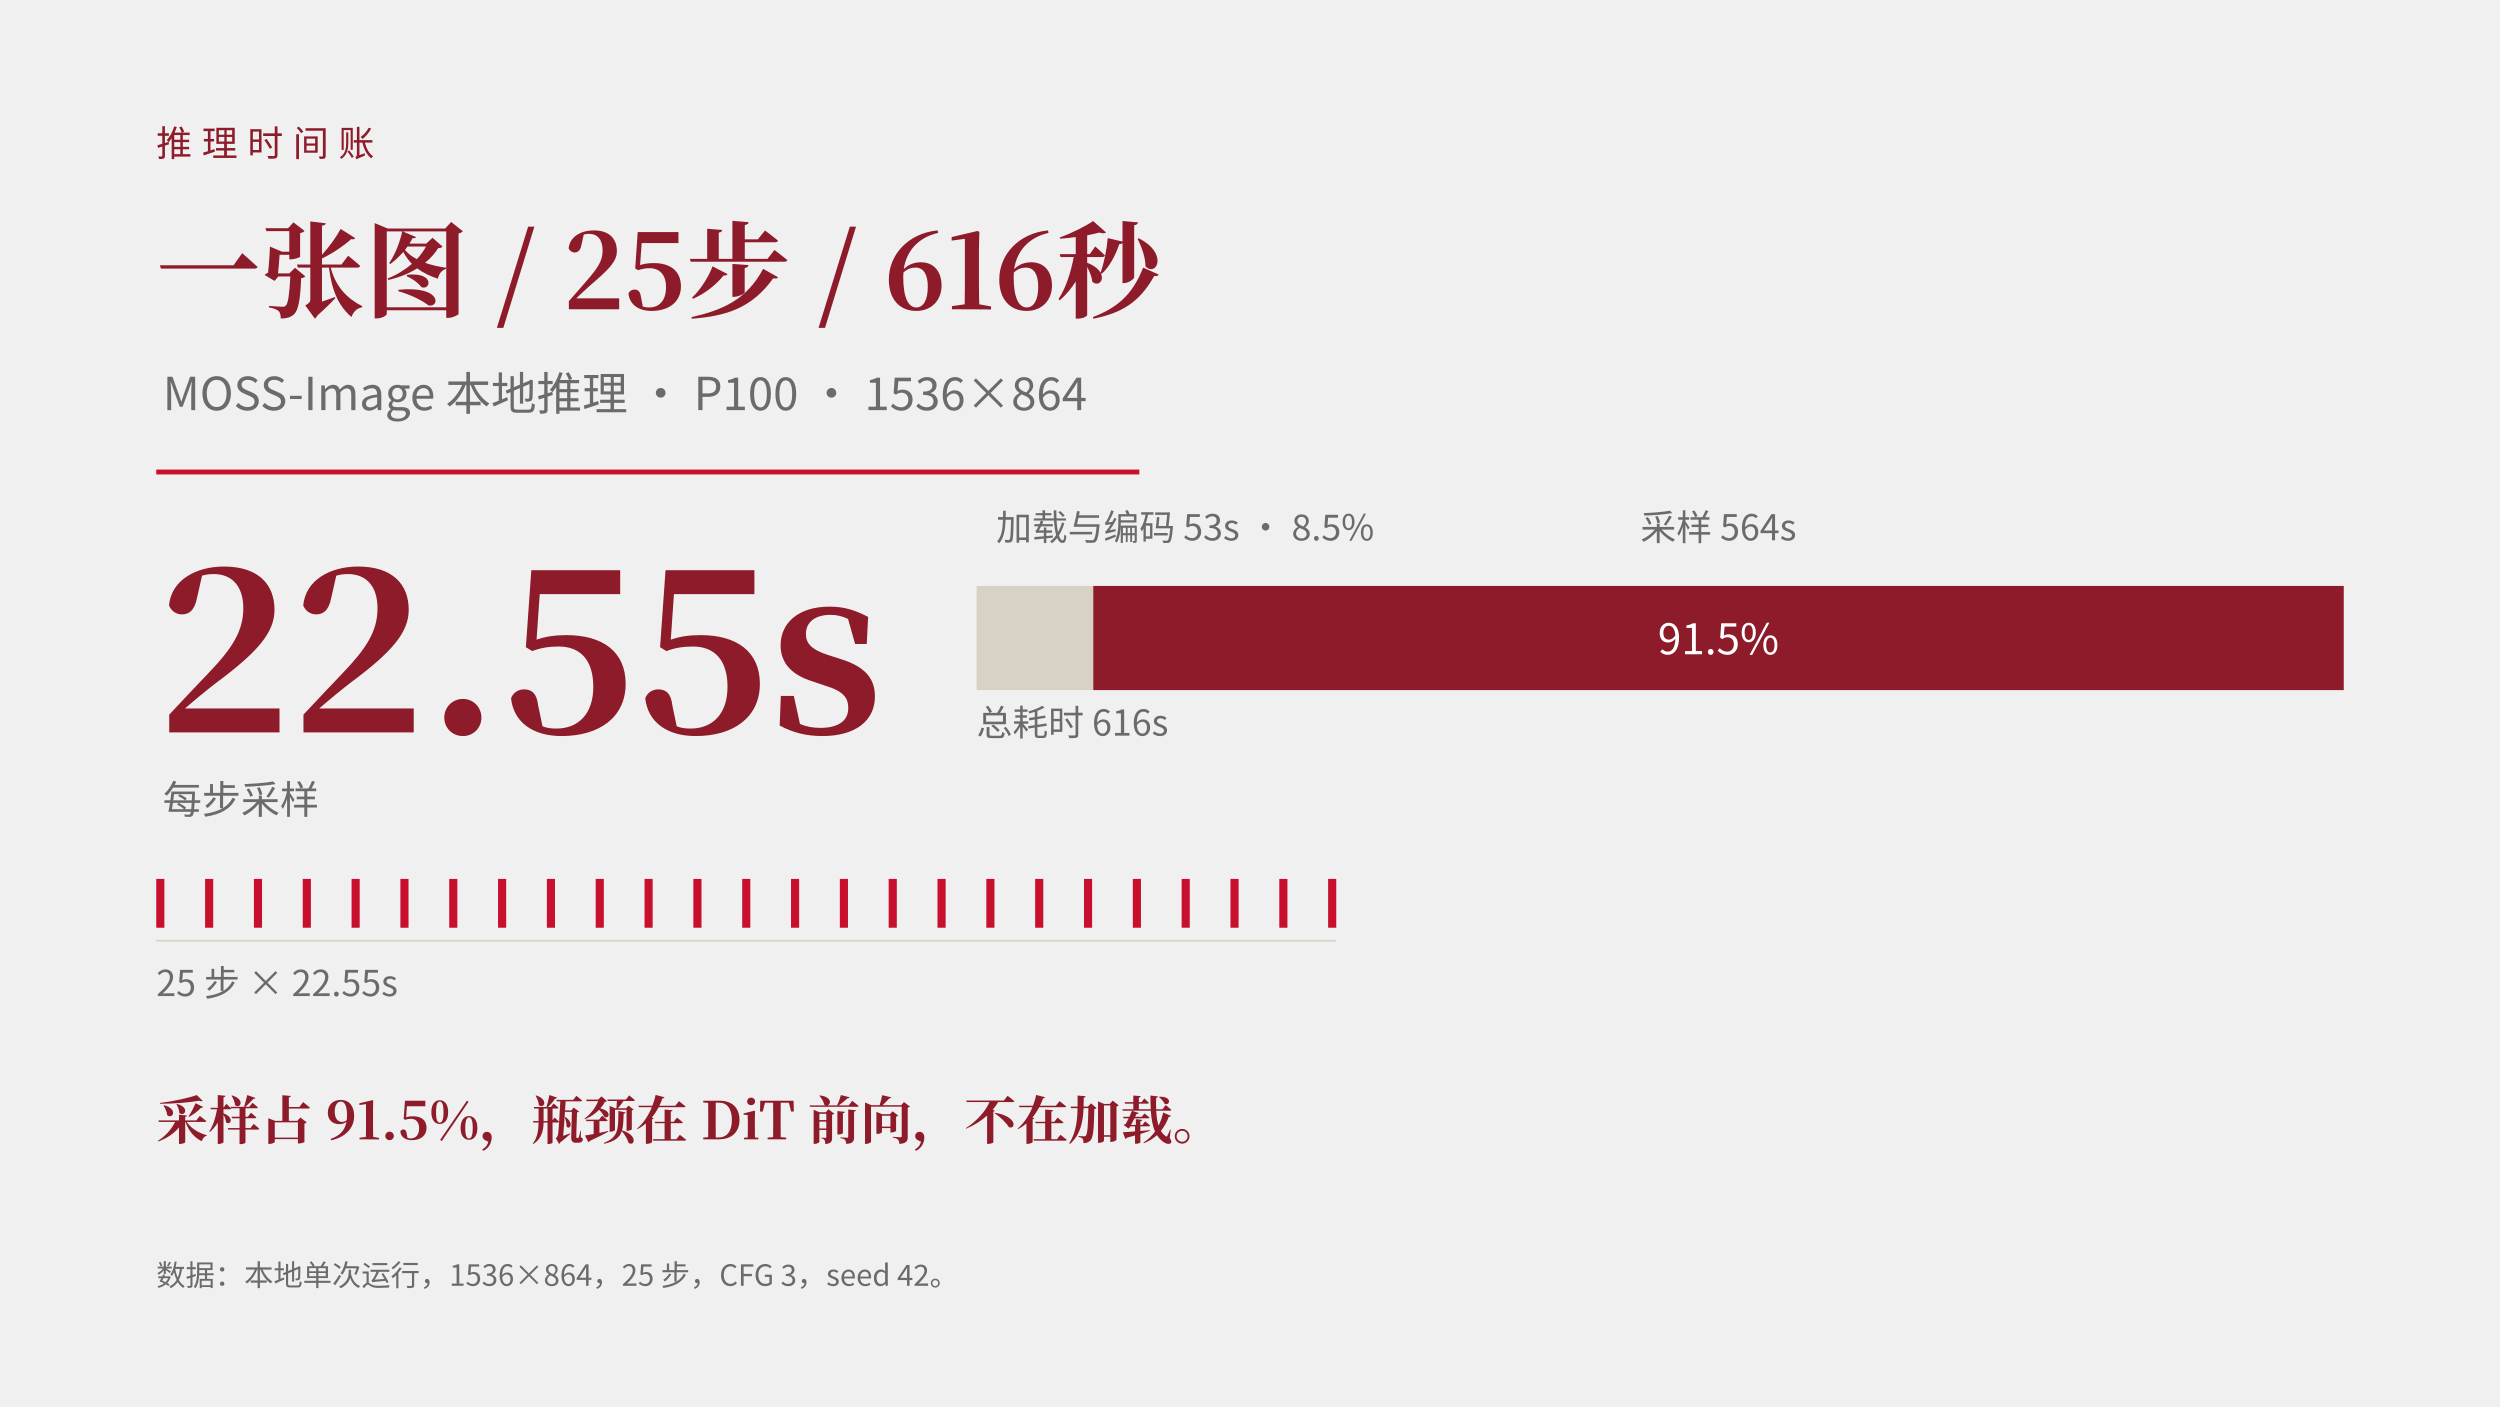
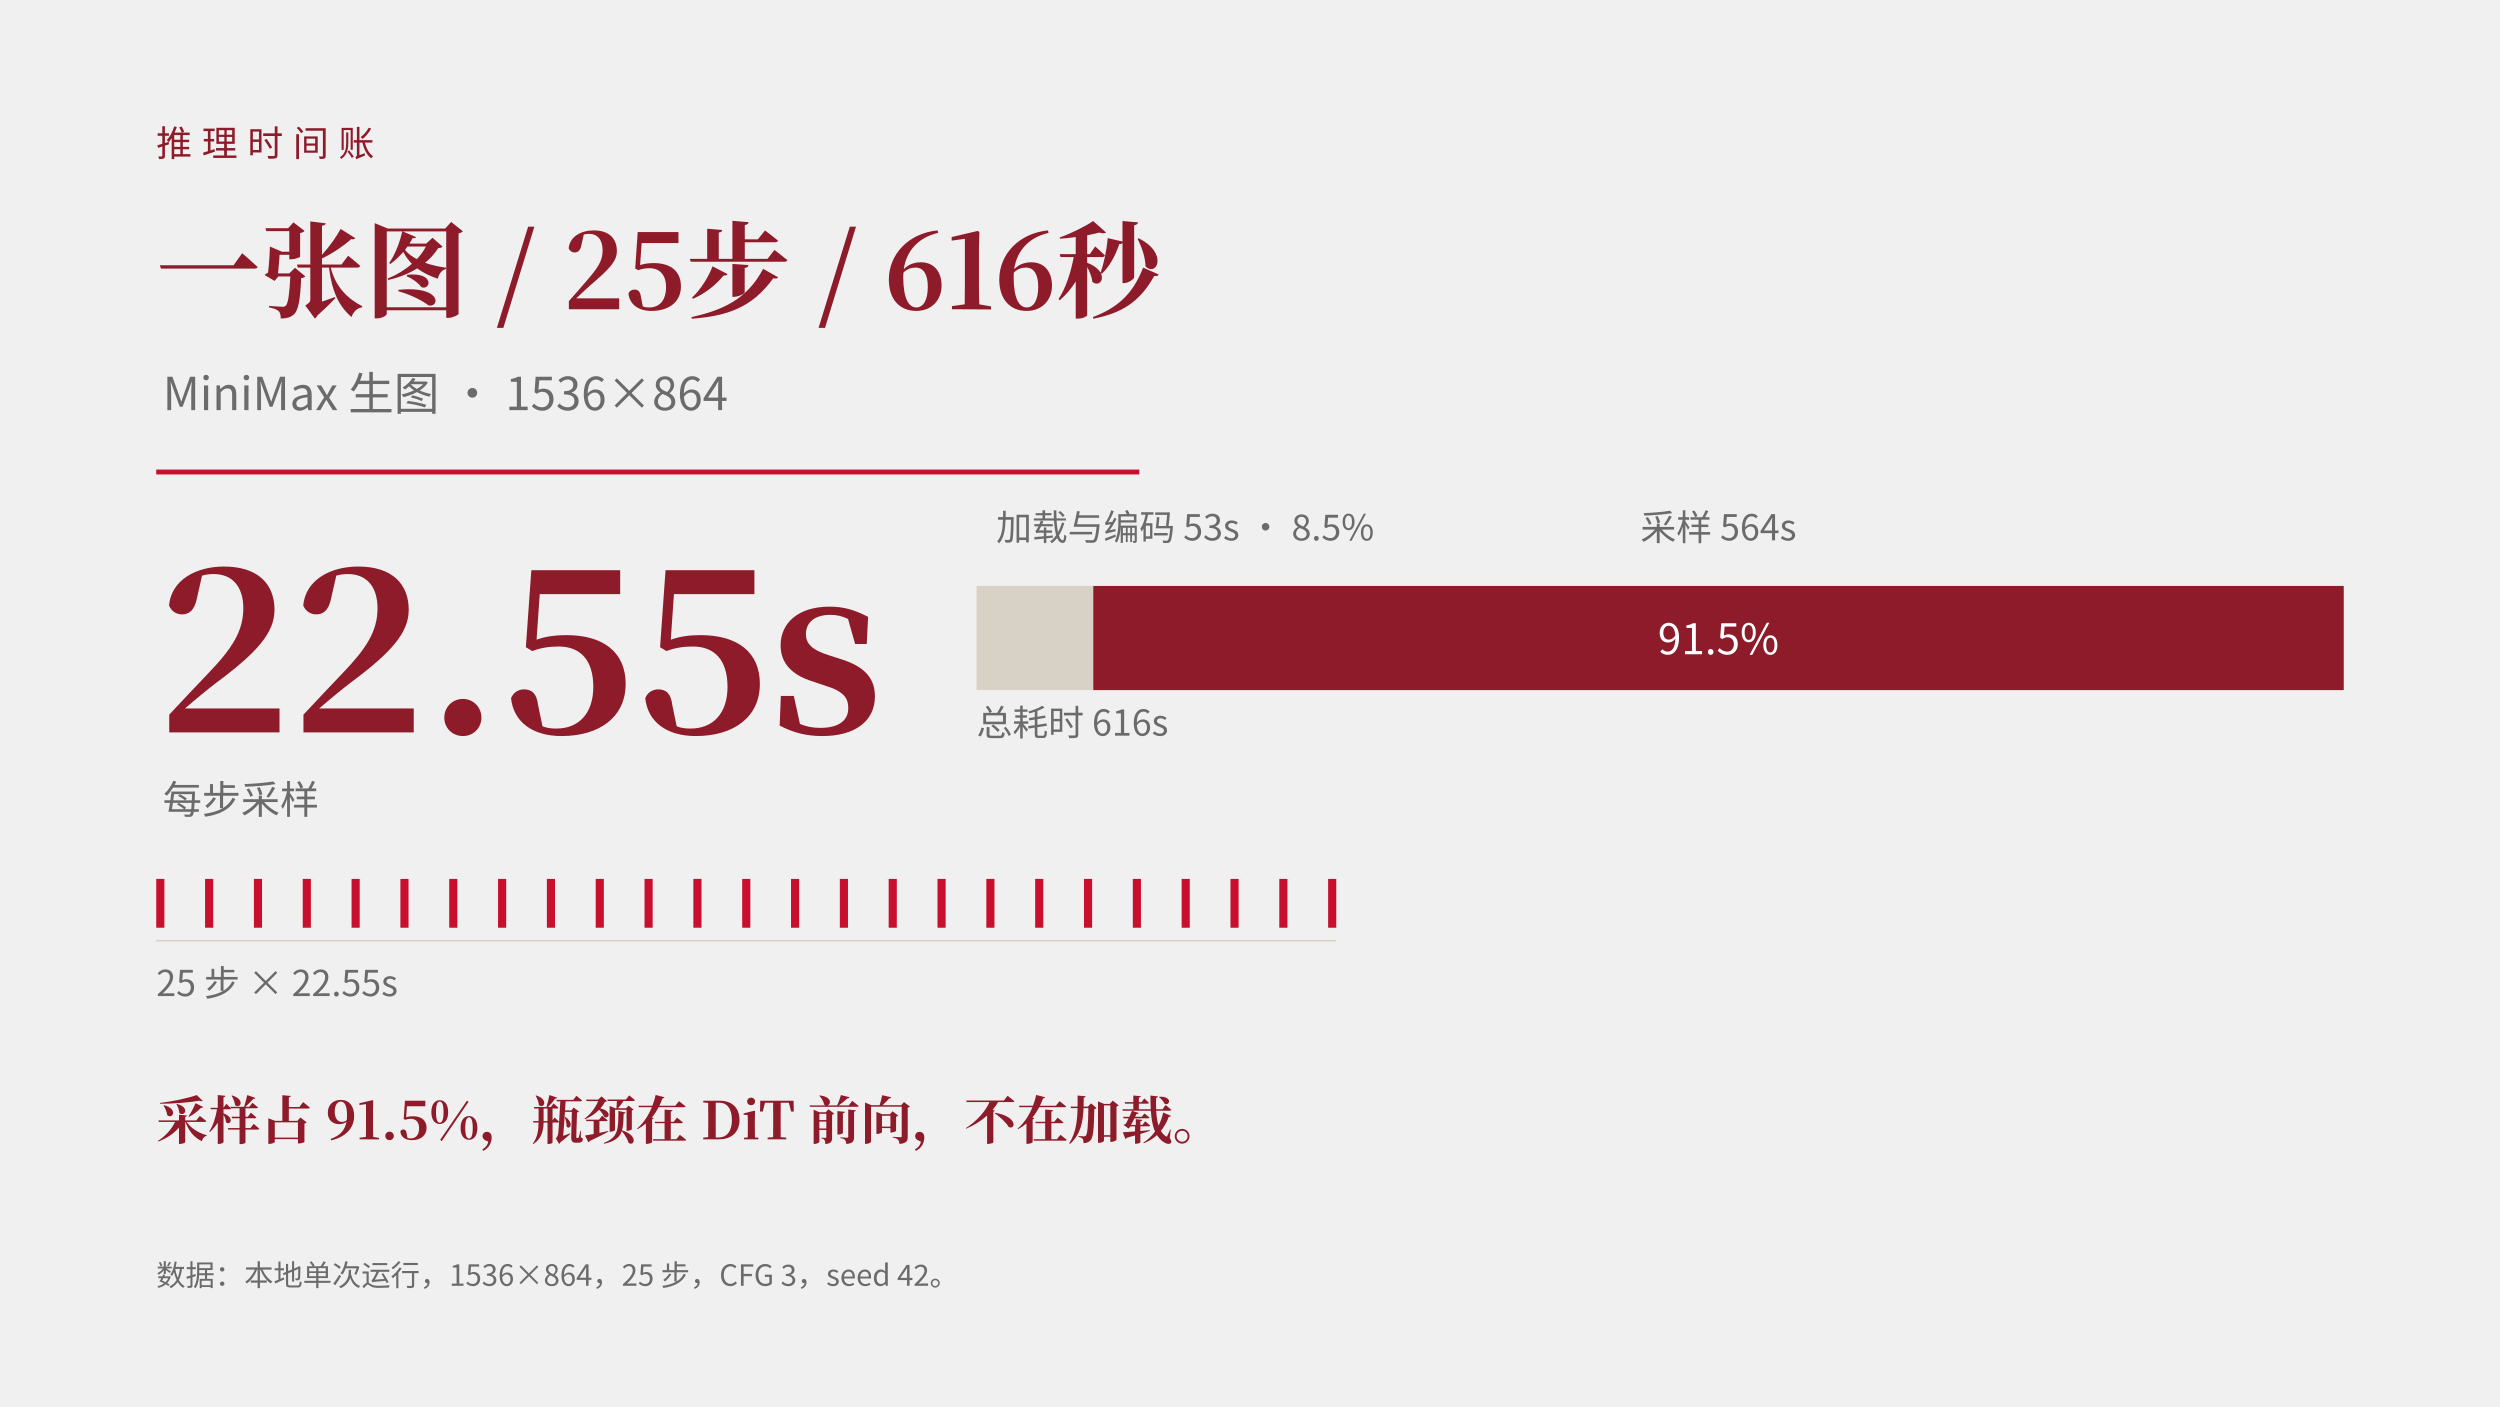
<svg xmlns="http://www.w3.org/2000/svg" viewBox="0 0 1536 864" width="1536" height="864" role="img" aria-labelledby="info-title">
  <g font-family="'Noto Sans CJK SC', sans-serif">
    <text x="96" y="96" font-size="22" fill="#8E1B2A" letter-spacing="6">推理时间账</text>
    <text x="96" y="190" font-family="'Noto Serif CJK SC', serif" font-size="64" font-weight="700" fill="#8E1B2A">一张图 / 25步 / 616秒</text>
-     <text x="100" y="252" font-size="28" fill="#6B6B6B">MOSS-Image 本地推理 · P100 · 1536×864</text>
+     <text x="100" y="252" font-size="28" fill="#6B6B6B">MiniMax 生图 · 1536×864</text>
    <line x1="96" y1="290" x2="700" y2="290" stroke="#C8102E" stroke-width="3" />
    <text x="96" y="450" font-family="'Noto Serif CJK SC', serif" font-size="140" font-weight="700" fill="#8E1B2A">22.55s</text>
    <text x="100" y="500" font-size="24" fill="#6B6B6B">每步采样</text>
    <rect x="600.0" y="360" width="71.7" height="64" fill="#D8D2C6" />
    <text x="612.0" y="332" font-size="22" fill="#6B6B6B">加载与编码 53s · 8.5%</text>
    <rect x="671.7" y="360" width="768.3" height="64" fill="#8E1B2A" />
    <text x="1055.8" y="332" font-size="22" fill="#6B6B6B" text-anchor="middle">采样 564s</text>
    <text x="1055.8" y="402" font-size="26" fill="#FFFFFF" text-anchor="middle">91.5%</text>
    <text x="600" y="452" font-size="22" fill="#6B6B6B">总耗时 616s</text>
    <rect x="96" y="540" width="5" height="30" fill="#C8102E" />
    <rect x="126" y="540" width="5" height="30" fill="#C8102E" />
    <rect x="156" y="540" width="5" height="30" fill="#C8102E" />
    <rect x="186" y="540" width="5" height="30" fill="#C8102E" />
    <rect x="216" y="540" width="5" height="30" fill="#C8102E" />
    <rect x="246" y="540" width="5" height="30" fill="#C8102E" />
    <rect x="276" y="540" width="5" height="30" fill="#C8102E" />
    <rect x="306" y="540" width="5" height="30" fill="#C8102E" />
    <rect x="336" y="540" width="5" height="30" fill="#C8102E" />
    <rect x="366" y="540" width="5" height="30" fill="#C8102E" />
    <rect x="396" y="540" width="5" height="30" fill="#C8102E" />
    <rect x="426" y="540" width="5" height="30" fill="#C8102E" />
    <rect x="456" y="540" width="5" height="30" fill="#C8102E" />
    <rect x="486" y="540" width="5" height="30" fill="#C8102E" />
    <rect x="516" y="540" width="5" height="30" fill="#C8102E" />
    <rect x="546" y="540" width="5" height="30" fill="#C8102E" />
    <rect x="576" y="540" width="5" height="30" fill="#C8102E" />
    <rect x="606" y="540" width="5" height="30" fill="#C8102E" />
    <rect x="636" y="540" width="5" height="30" fill="#C8102E" />
    <rect x="666" y="540" width="5" height="30" fill="#C8102E" />
    <rect x="696" y="540" width="5" height="30" fill="#C8102E" />
    <rect x="726" y="540" width="5" height="30" fill="#C8102E" />
    <rect x="756" y="540" width="5" height="30" fill="#C8102E" />
    <rect x="786" y="540" width="5" height="30" fill="#C8102E" />
    <rect x="816" y="540" width="5" height="30" fill="#C8102E" />
    <line x1="96" y1="578" x2="821" y2="578" stroke="#D8D2C6" stroke-width="1" />
    <text x="96" y="612" font-size="22" fill="#6B6B6B">25 步 × 22.55s</text>
    <text x="96" y="700" font-family="'Noto Serif CJK SC', serif" font-size="32" font-weight="700" fill="#8E1B2A">采样占 91.5%，瓶颈在 DiT 前向，不在加载。</text>
    <text x="96" y="790" font-size="18" fill="#6B6B6B">数据：本地单次运行，1536×864，25 步，CFG 3，seed 42。</text>
  </g>
</svg>
